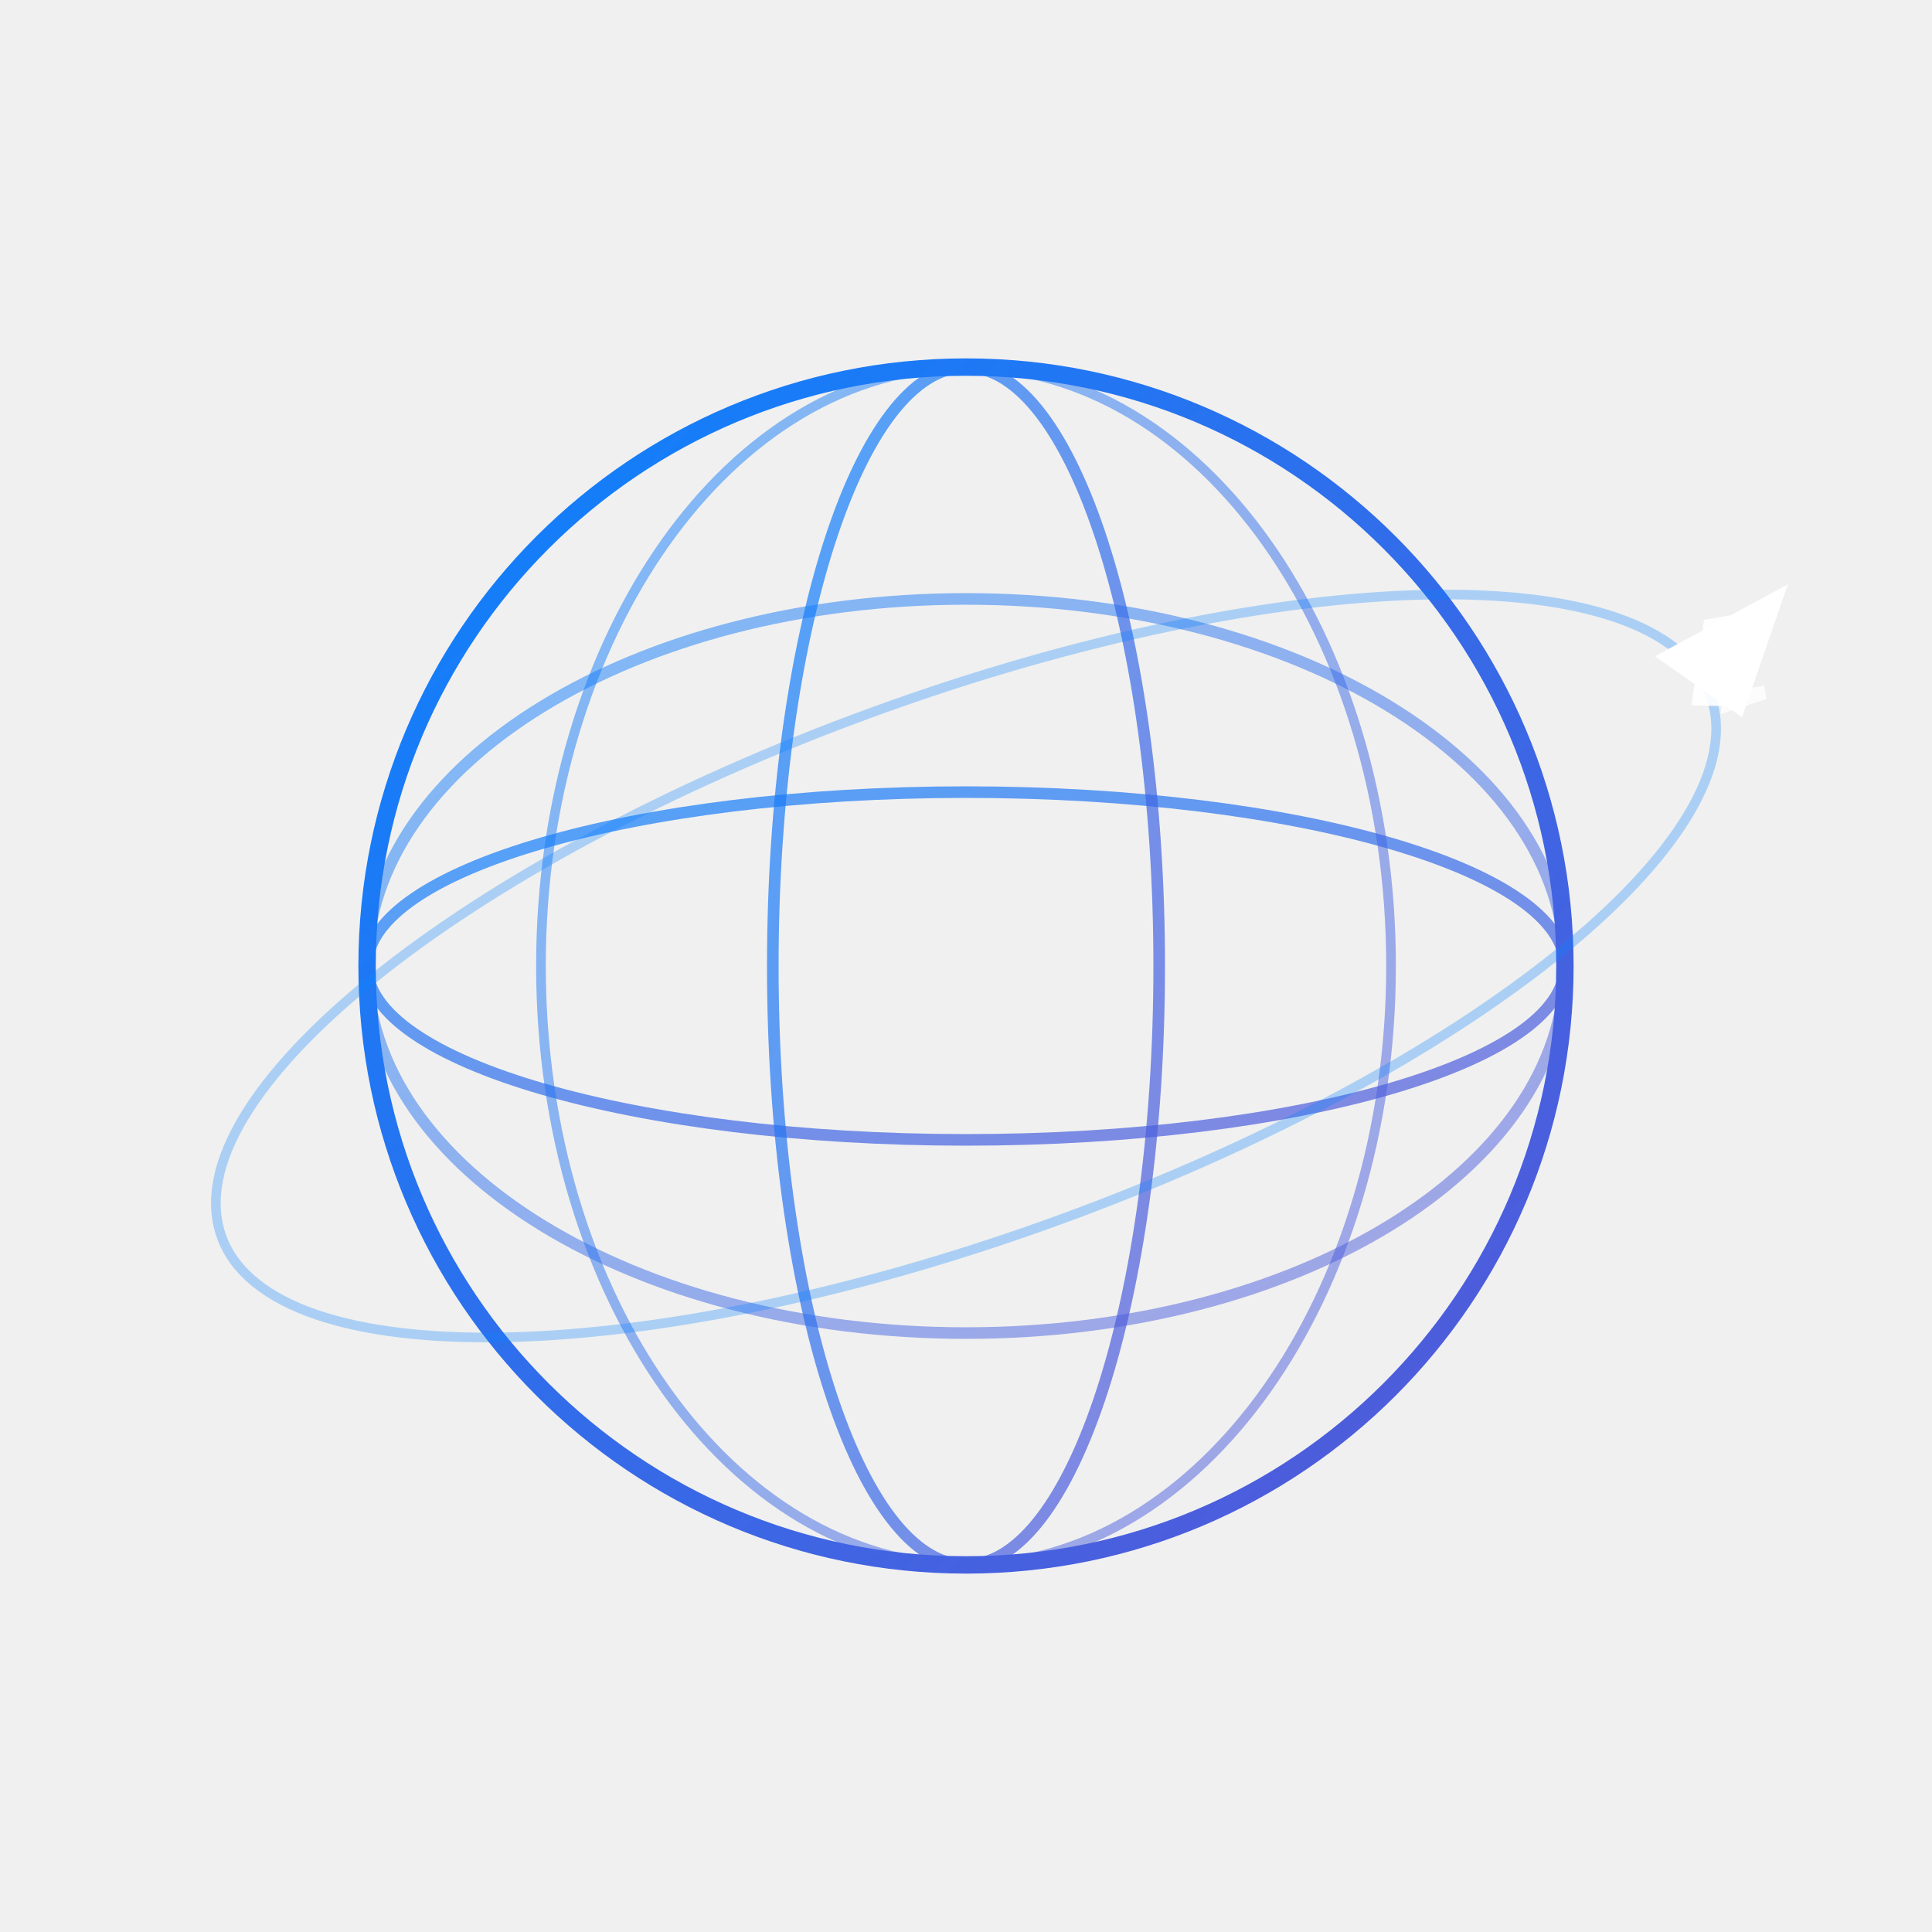
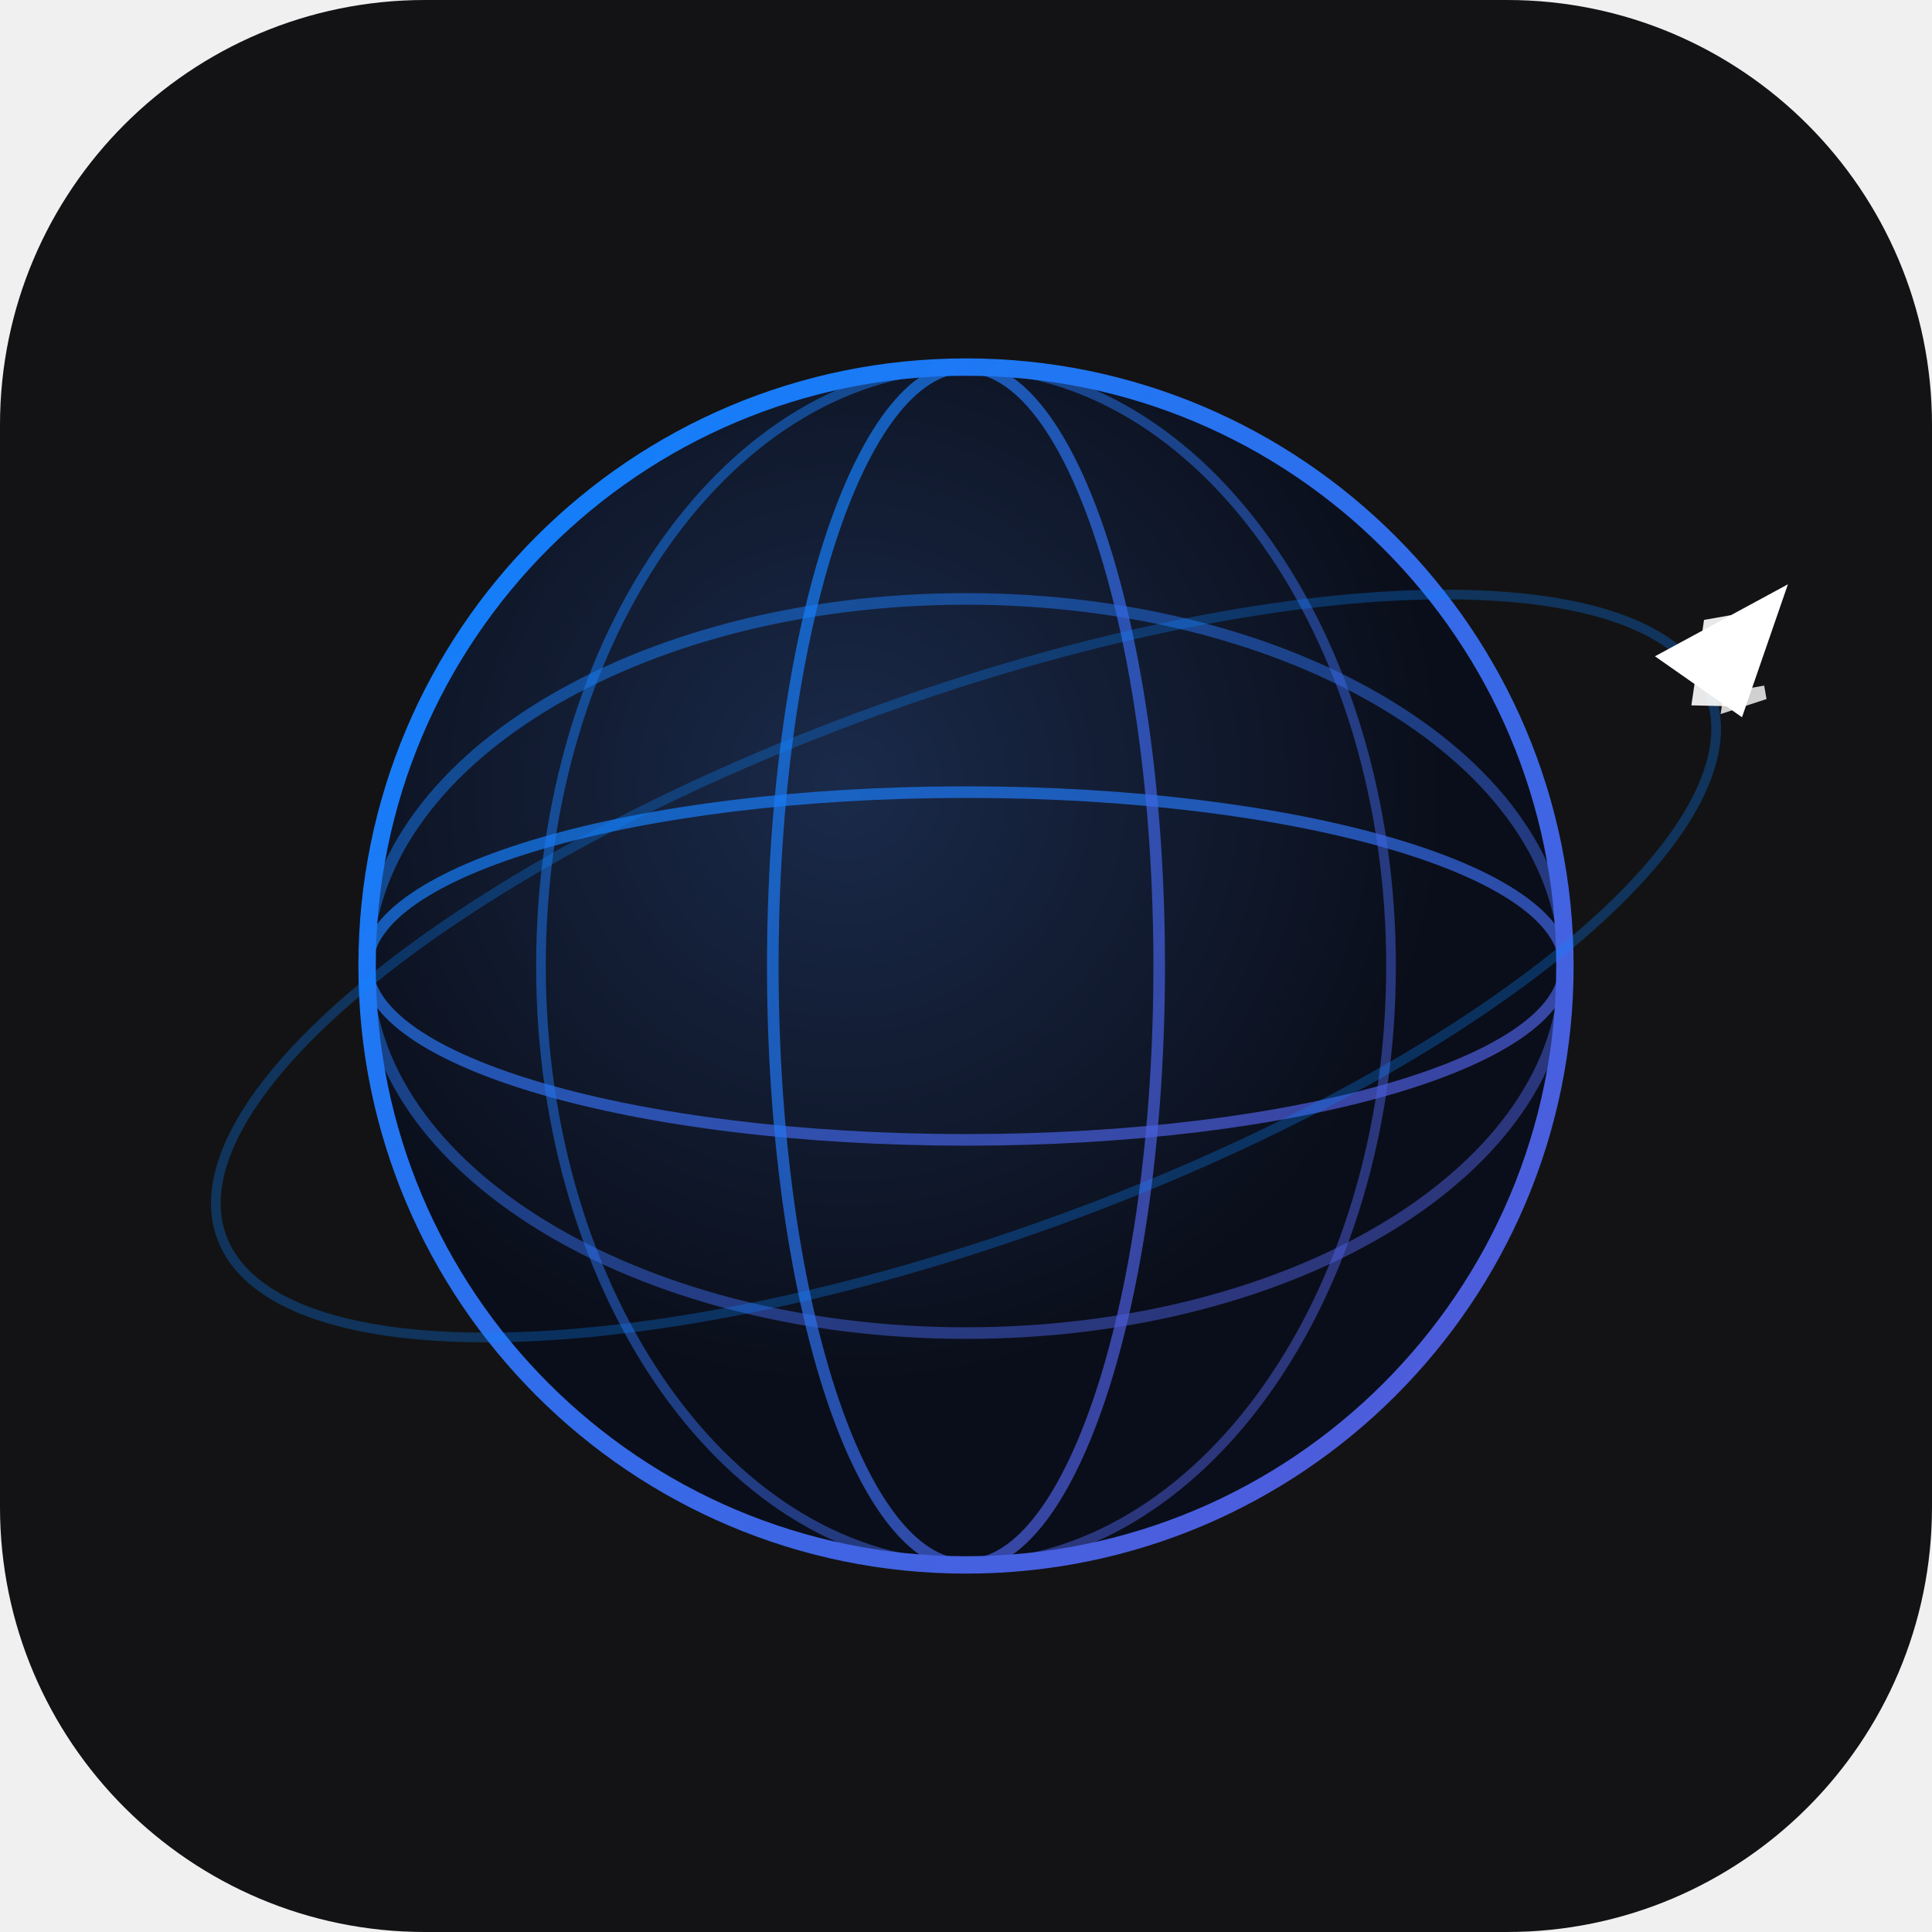
<svg xmlns="http://www.w3.org/2000/svg" viewBox="0 0 200 200" width="200" height="200">
  <defs>
    <radialGradient id="globe-bg" cx="40%" cy="35%">
      <stop offset="0%" stop-color="#1a2a4a" />
      <stop offset="100%" stop-color="#0a0e1a" />
    </radialGradient>
    <linearGradient id="line-grad" x1="0%" y1="0%" x2="100%" y2="100%">
      <stop offset="0%" stop-color="#0A84FF" />
      <stop offset="100%" stop-color="#5856D6" />
    </linearGradient>
    <clipPath id="globe-clip">
      <circle cx="100" cy="100" r="62" />
    </clipPath>
  </defs>
-   <circle cx="100" cy="100" r="62" fill="none" stroke="url(#line-grad)" stroke-width="1.5" />
+   <rect width="200" height="200" rx="44" ry="44" fill="#131315" />
+   <circle cx="100" cy="100" r="62" fill="url(#globe-bg)" stroke="url(#line-grad)" stroke-width="1.5" />
  <g clip-path="url(#globe-clip)">
    <ellipse cx="100" cy="100" rx="62" ry="18" fill="none" stroke="url(#line-grad)" stroke-width="1.2" opacity="0.7" />
    <ellipse cx="100" cy="100" rx="62" ry="38" fill="none" stroke="url(#line-grad)" stroke-width="1.2" opacity="0.5" />
    <line x1="38" y1="100" x2="162" y2="100" stroke="url(#line-grad)" stroke-width="1.2" opacity="0.6" />
    <line x1="38" y1="72" x2="162" y2="72" stroke="url(#line-grad)" stroke-width="1" opacity="0.4" />
    <line x1="38" y1="128" x2="162" y2="128" stroke="url(#line-grad)" stroke-width="1" opacity="0.4" />
    <ellipse cx="100" cy="100" rx="20" ry="62" fill="none" stroke="url(#line-grad)" stroke-width="1.2" opacity="0.7" />
    <ellipse cx="100" cy="100" rx="44" ry="62" fill="none" stroke="url(#line-grad)" stroke-width="1" opacity="0.5" />
    <line x1="100" y1="38" x2="100" y2="162" stroke="url(#line-grad)" stroke-width="1.2" opacity="0.6" />
  </g>
  <circle cx="100" cy="100" r="62" fill="none" stroke="url(#line-grad)" stroke-width="1.8" />
  <ellipse cx="100" cy="100" rx="82" ry="28" fill="none" stroke="#0A84FF" stroke-width="1" opacity="0.3" transform="rotate(-20 100 100)" />
  <g transform="rotate(-20 100 100)">
    <g transform="translate(182, 100) rotate(-35)">
      <path d="M0,-7 L14,0 L0,4 L0,-7 Z" fill="white" />
      <path d="M-2,-1 L6,-5 L8,-3 L0,2 Z" fill="white" opacity="0.9" />
      <path d="M-1,2 L3,5 L4,4 L1,1 Z" fill="white" opacity="0.8" />
    </g>
  </g>
</svg>
